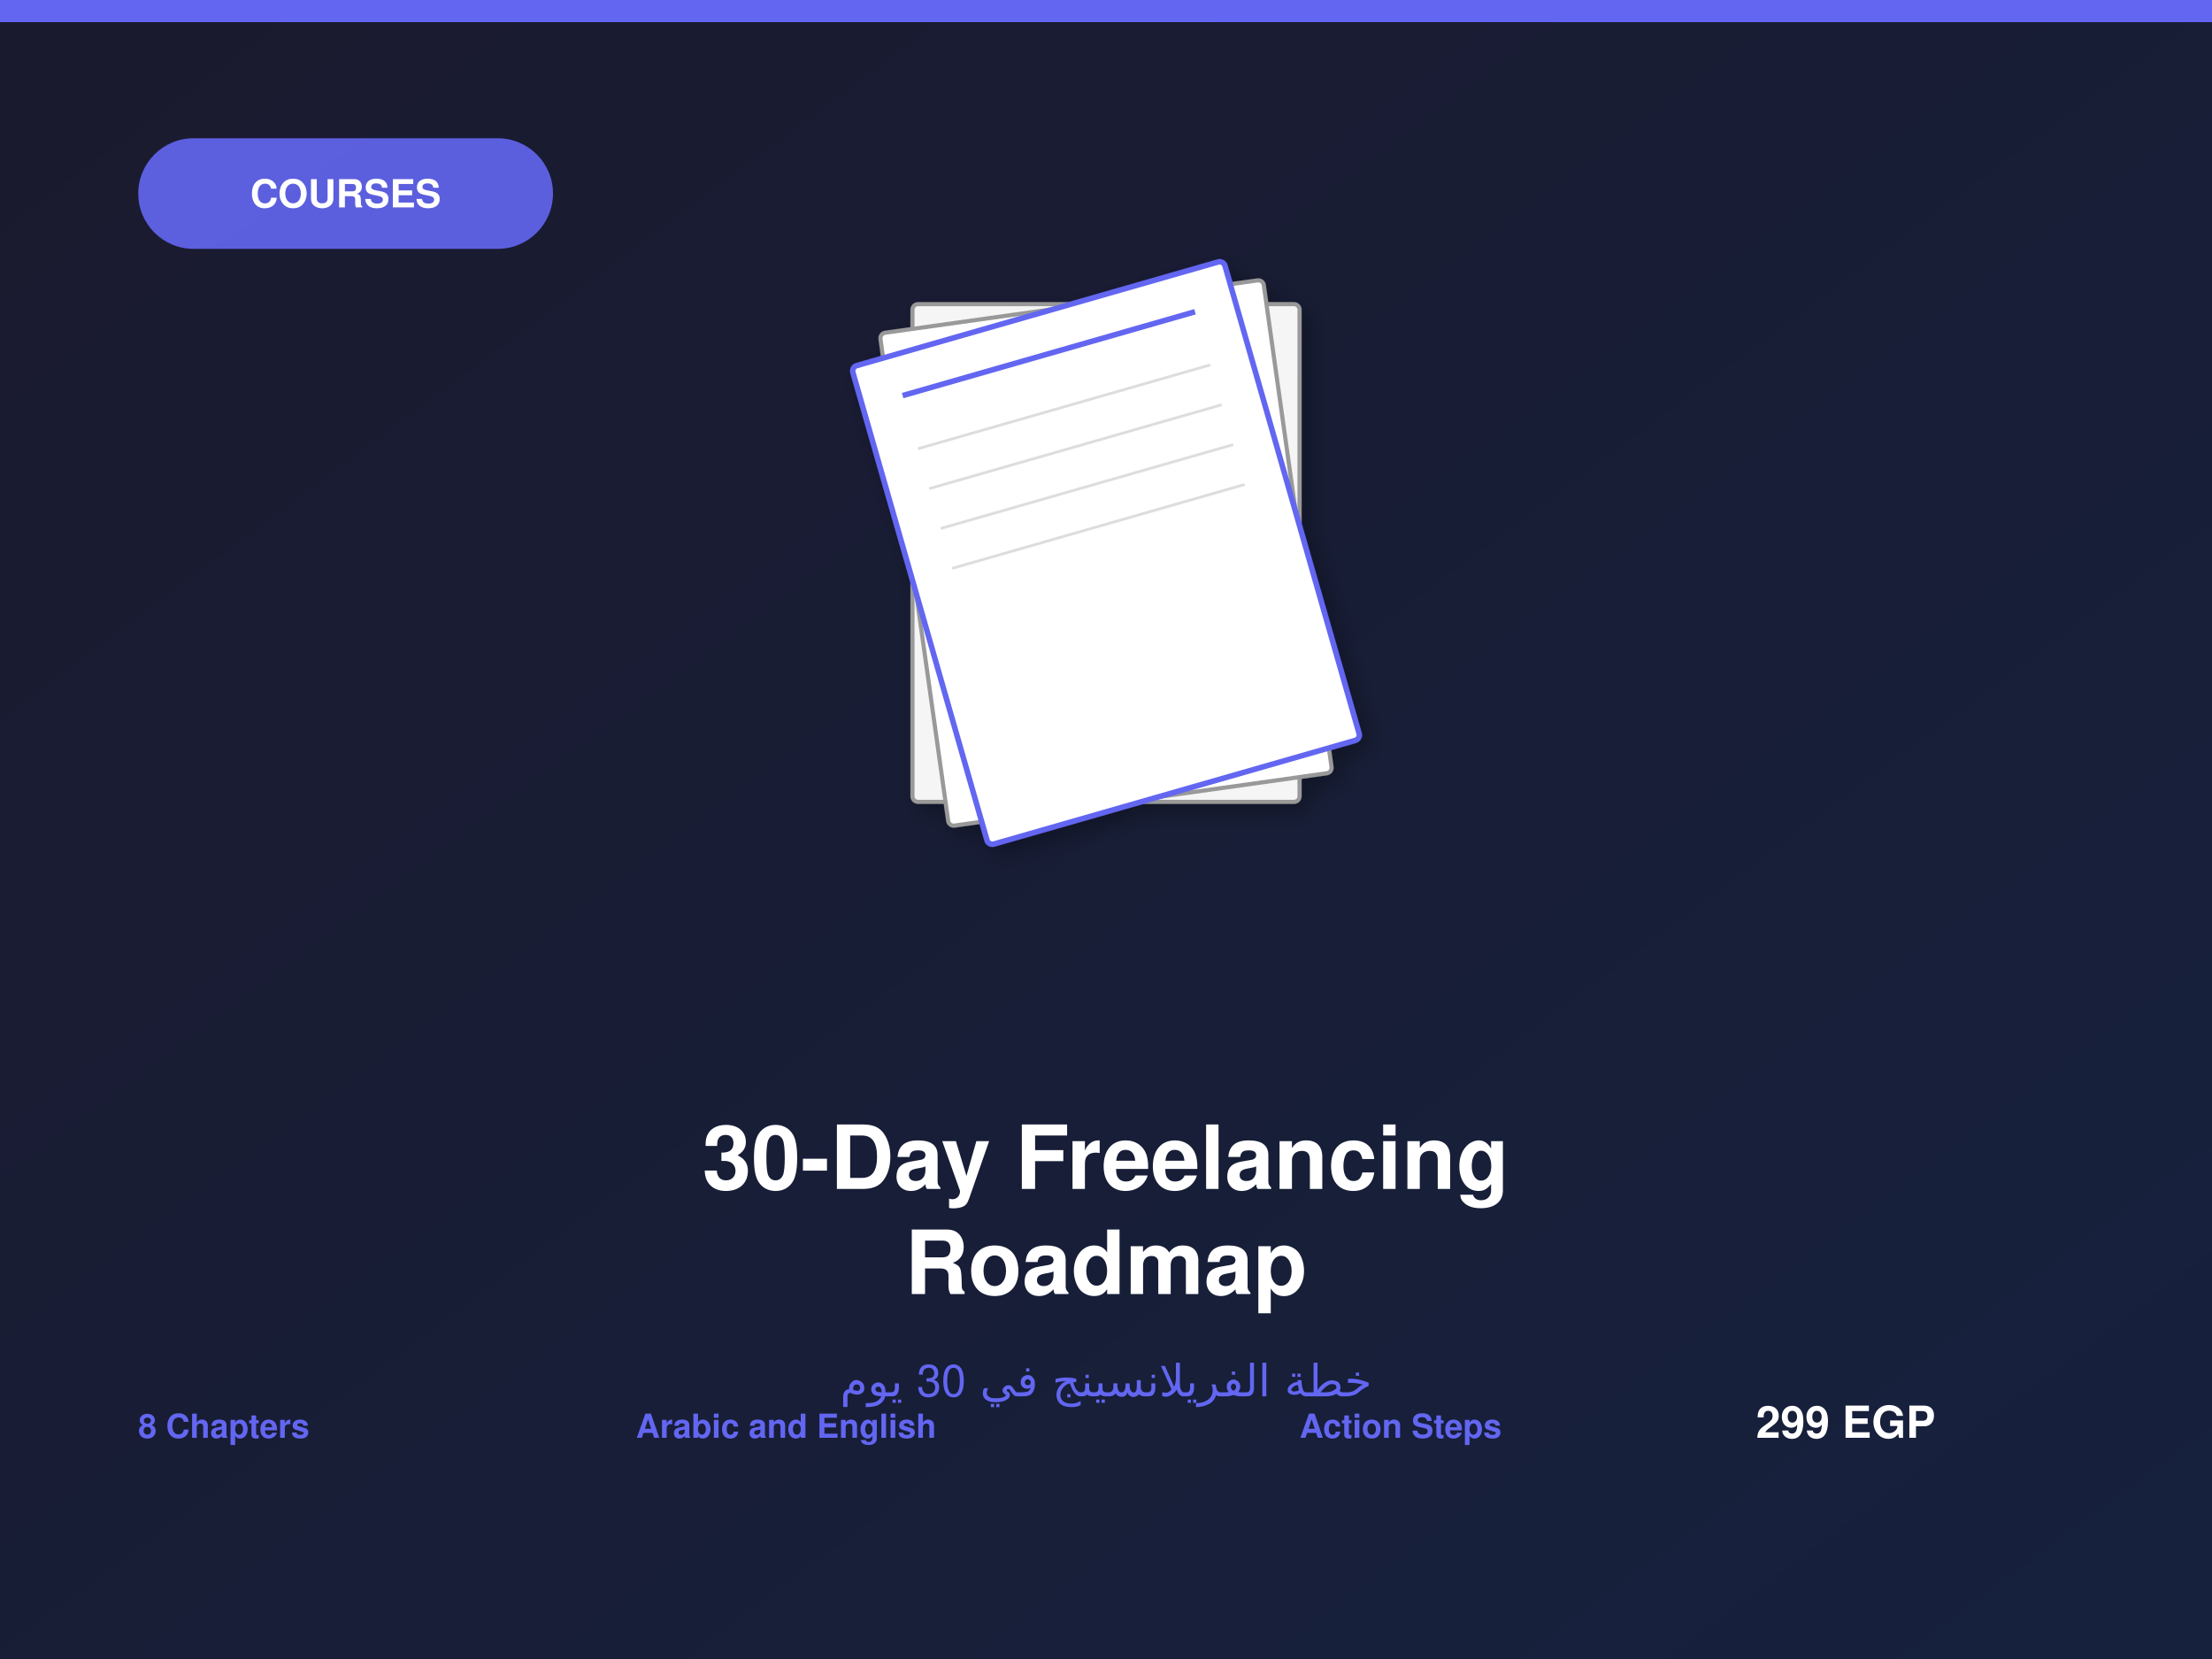
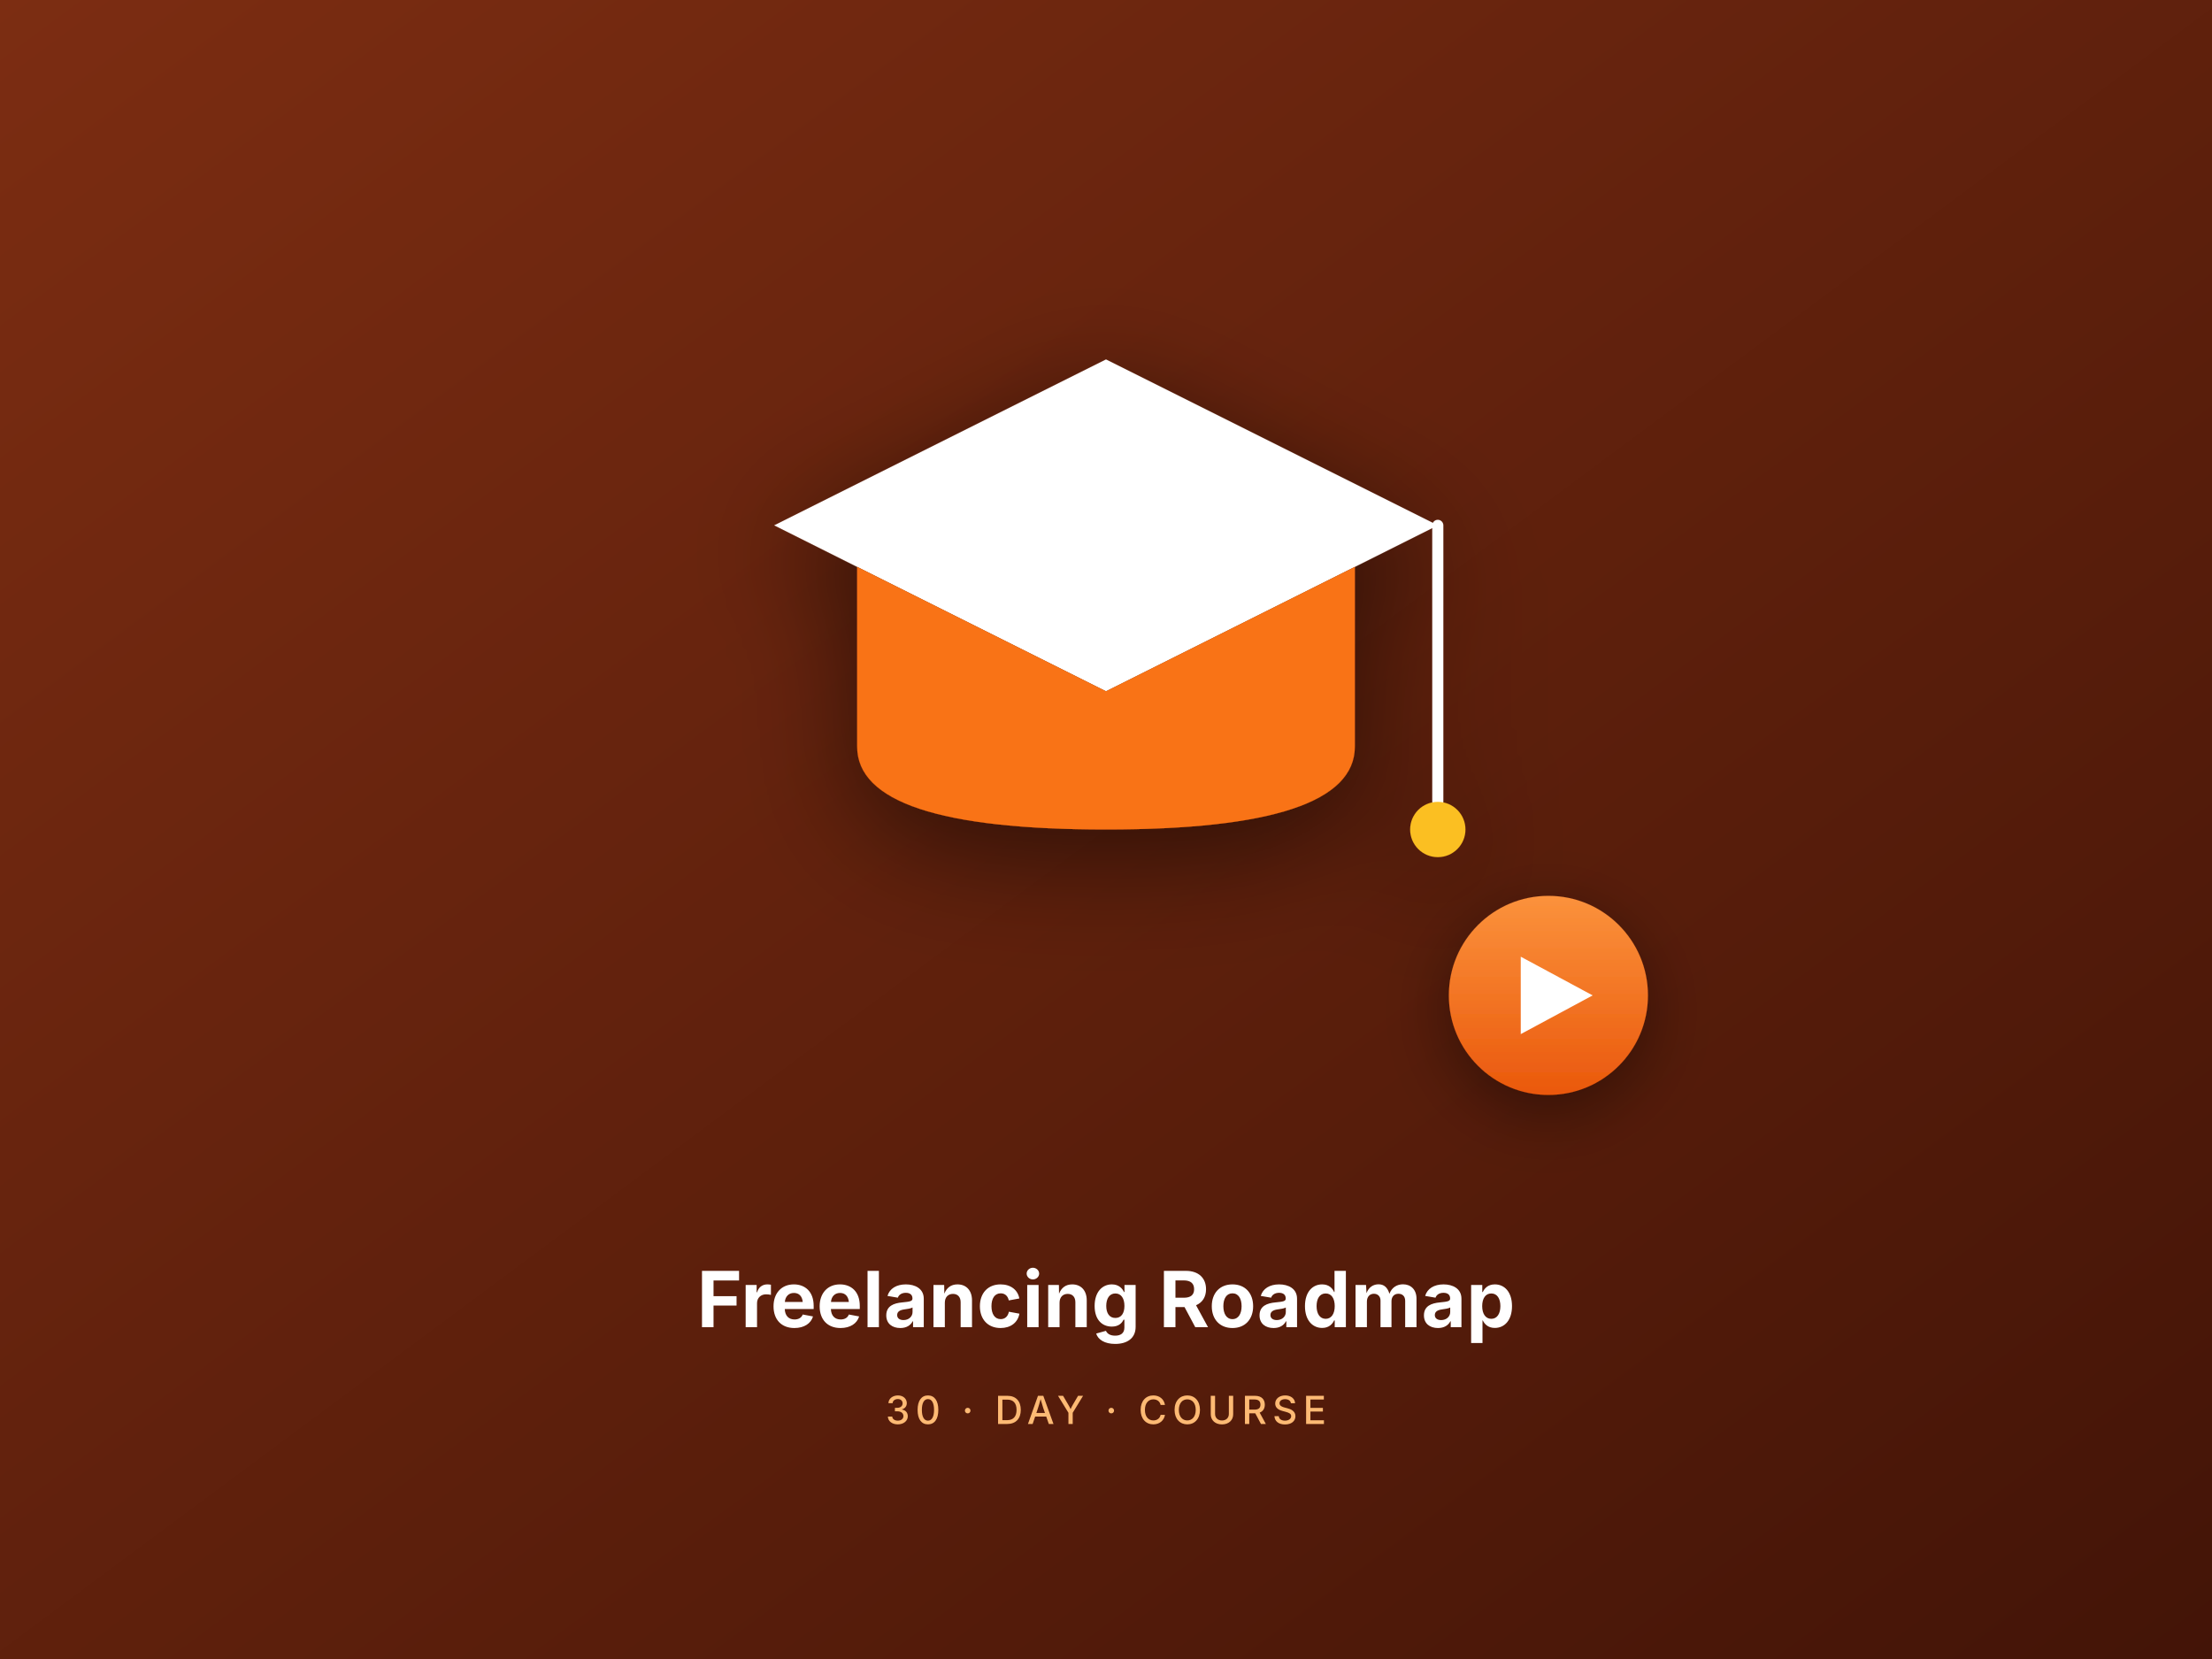
<svg xmlns="http://www.w3.org/2000/svg" viewBox="0 0 800 600">
  <defs>
-     <linearGradient id="bgGradient" x1="0%" y1="0%" x2="100%" y2="100%">
-       <stop offset="0%" style="stop-color:#1a1a2e;stop-opacity:1" />
-       <stop offset="100%" style="stop-color:#16213e;stop-opacity:1" />
+     <linearGradient id="bg" x1="0%" y1="0%" x2="100%" y2="100%">
+       <stop offset="0%" stop-color="#7c2d12" />
+       <stop offset="100%" stop-color="#431407" />
    </linearGradient>
-     <filter id="shadow">
-       <feDropShadow dx="3" dy="3" stdDeviation="4" flood-opacity="0.3" />
-     </filter>
+     <linearGradient id="play" x1="0%" y1="0%" x2="0%" y2="100%">
+       <stop offset="0%" stop-color="#fb923c" />
+       <stop offset="100%" stop-color="#ea580c" />
+     </linearGradient>
  </defs>
-   <rect width="800" height="600" fill="url(#bgGradient)" />
-   <rect width="800" height="8" fill="#6366f1" />
-   <g id="content">
-     <rect x="50" y="50" width="150" height="40" rx="20" fill="#6366f1" opacity="0.9" />
-     <text x="125" y="75" font-family="Helvetica, Arial, sans-serif" font-size="14" font-weight="bold" fill="white" text-anchor="middle">COURSES</text>
-     <g filter="url(#shadow)" transform="translate(400, 200)">
-       <rect x="-70" y="-90" width="140" height="180" fill="#f5f5f5" stroke="#999" stroke-width="1.5" rx="2" />
-       <g transform="rotate(-8)">
-         <rect x="-70" y="-90" width="140" height="180" fill="#ffffff" stroke="#999" stroke-width="1.5" rx="2" />
-         <line x1="-60" y1="-70" x2="60" y2="-70" stroke="#e0e0e0" stroke-width="1" />
-         <line x1="-60" y1="-50" x2="60" y2="-50" stroke="#e0e0e0" stroke-width="1" />
-         <line x1="-60" y1="-30" x2="60" y2="-30" stroke="#e0e0e0" stroke-width="1" />
-       </g>
-       <g transform="rotate(-16)">
-         <rect x="-70" y="-90" width="140" height="180" fill="#ffffff" stroke="#6366f1" stroke-width="2" rx="2" />
-         <line x1="-55" y1="-75" x2="55" y2="-75" stroke="#6366f1" stroke-width="2" />
-         <line x1="-55" y1="-55" x2="55" y2="-55" stroke="#ddd" stroke-width="1" />
-         <line x1="-55" y1="-40" x2="55" y2="-40" stroke="#ddd" stroke-width="1" />
-         <line x1="-55" y1="-25" x2="55" y2="-25" stroke="#ddd" stroke-width="1" />
-         <line x1="-55" y1="-10" x2="55" y2="-10" stroke="#ddd" stroke-width="1" />
-       </g>
-     </g>
-     <text x="400" y="430" font-family="Helvetica, Arial, sans-serif" font-size="32" font-weight="bold" fill="white" text-anchor="middle">30-Day Freelancing</text>
-     <text x="400" y="468" font-family="Helvetica, Arial, sans-serif" font-size="32" font-weight="bold" fill="white" text-anchor="middle">Roadmap</text>
-     <text x="400" y="505" font-family="Helvetica, Arial, sans-serif" font-size="16" fill="#6366f1" text-anchor="middle">خطة الفريلانسينج في 30 يوم</text>
-     <g transform="translate(50, 520)">
-       <text x="0" y="0" font-family="Helvetica, Arial, sans-serif" font-size="12" font-weight="bold" fill="#6366f1">8 Chapters</text>
-       <text x="180" y="0" font-family="Helvetica, Arial, sans-serif" font-size="12" font-weight="bold" fill="#6366f1">Arabic and English</text>
-       <text x="420" y="0" font-family="Helvetica, Arial, sans-serif" font-size="12" font-weight="bold" fill="#6366f1">Action Steps</text>
-       <text x="650" y="0" font-family="Helvetica, Arial, sans-serif" font-size="16" font-weight="bold" fill="white" text-anchor="end">299 EGP</text>
-     </g>
+   <rect width="800" height="600" fill="url(#bg)" />
+   <g transform="translate(280, 130)" filter="drop-shadow(0 10px 20px rgba(0,0,0,0.5))">
+     <path d="M120 0 L240 60 L120 120 L0 60 Z" fill="#fff" />
+     <path d="M30 75 L30 140 Q30 170 120 170 Q210 170 210 140 L210 75 L120 120 Z" fill="#f97316" />
+     <line x1="240" y1="60" x2="240" y2="160" stroke="#fff" stroke-width="4" stroke-linecap="round" />
+     <circle cx="240" cy="170" r="10" fill="#fbbf24" />
  </g>
+   <g transform="translate(560, 360)">
+     <circle cx="0" cy="0" r="36" fill="url(#play)" filter="drop-shadow(0 6px 12px rgba(0,0,0,0.4))" />
+     <polygon points="-10,-14 -10,14 16,0" fill="#fff" />
+   </g>
+   <text x="400" y="480" font-family="Inter, system-ui, sans-serif" font-size="28" font-weight="700" fill="#fff" text-anchor="middle">Freelancing Roadmap</text>
+   <text x="400" y="515" font-family="Inter, system-ui, sans-serif" font-size="14" font-weight="500" fill="#fdba74" text-anchor="middle" letter-spacing="2">30 · DAY · COURSE</text>
</svg>
